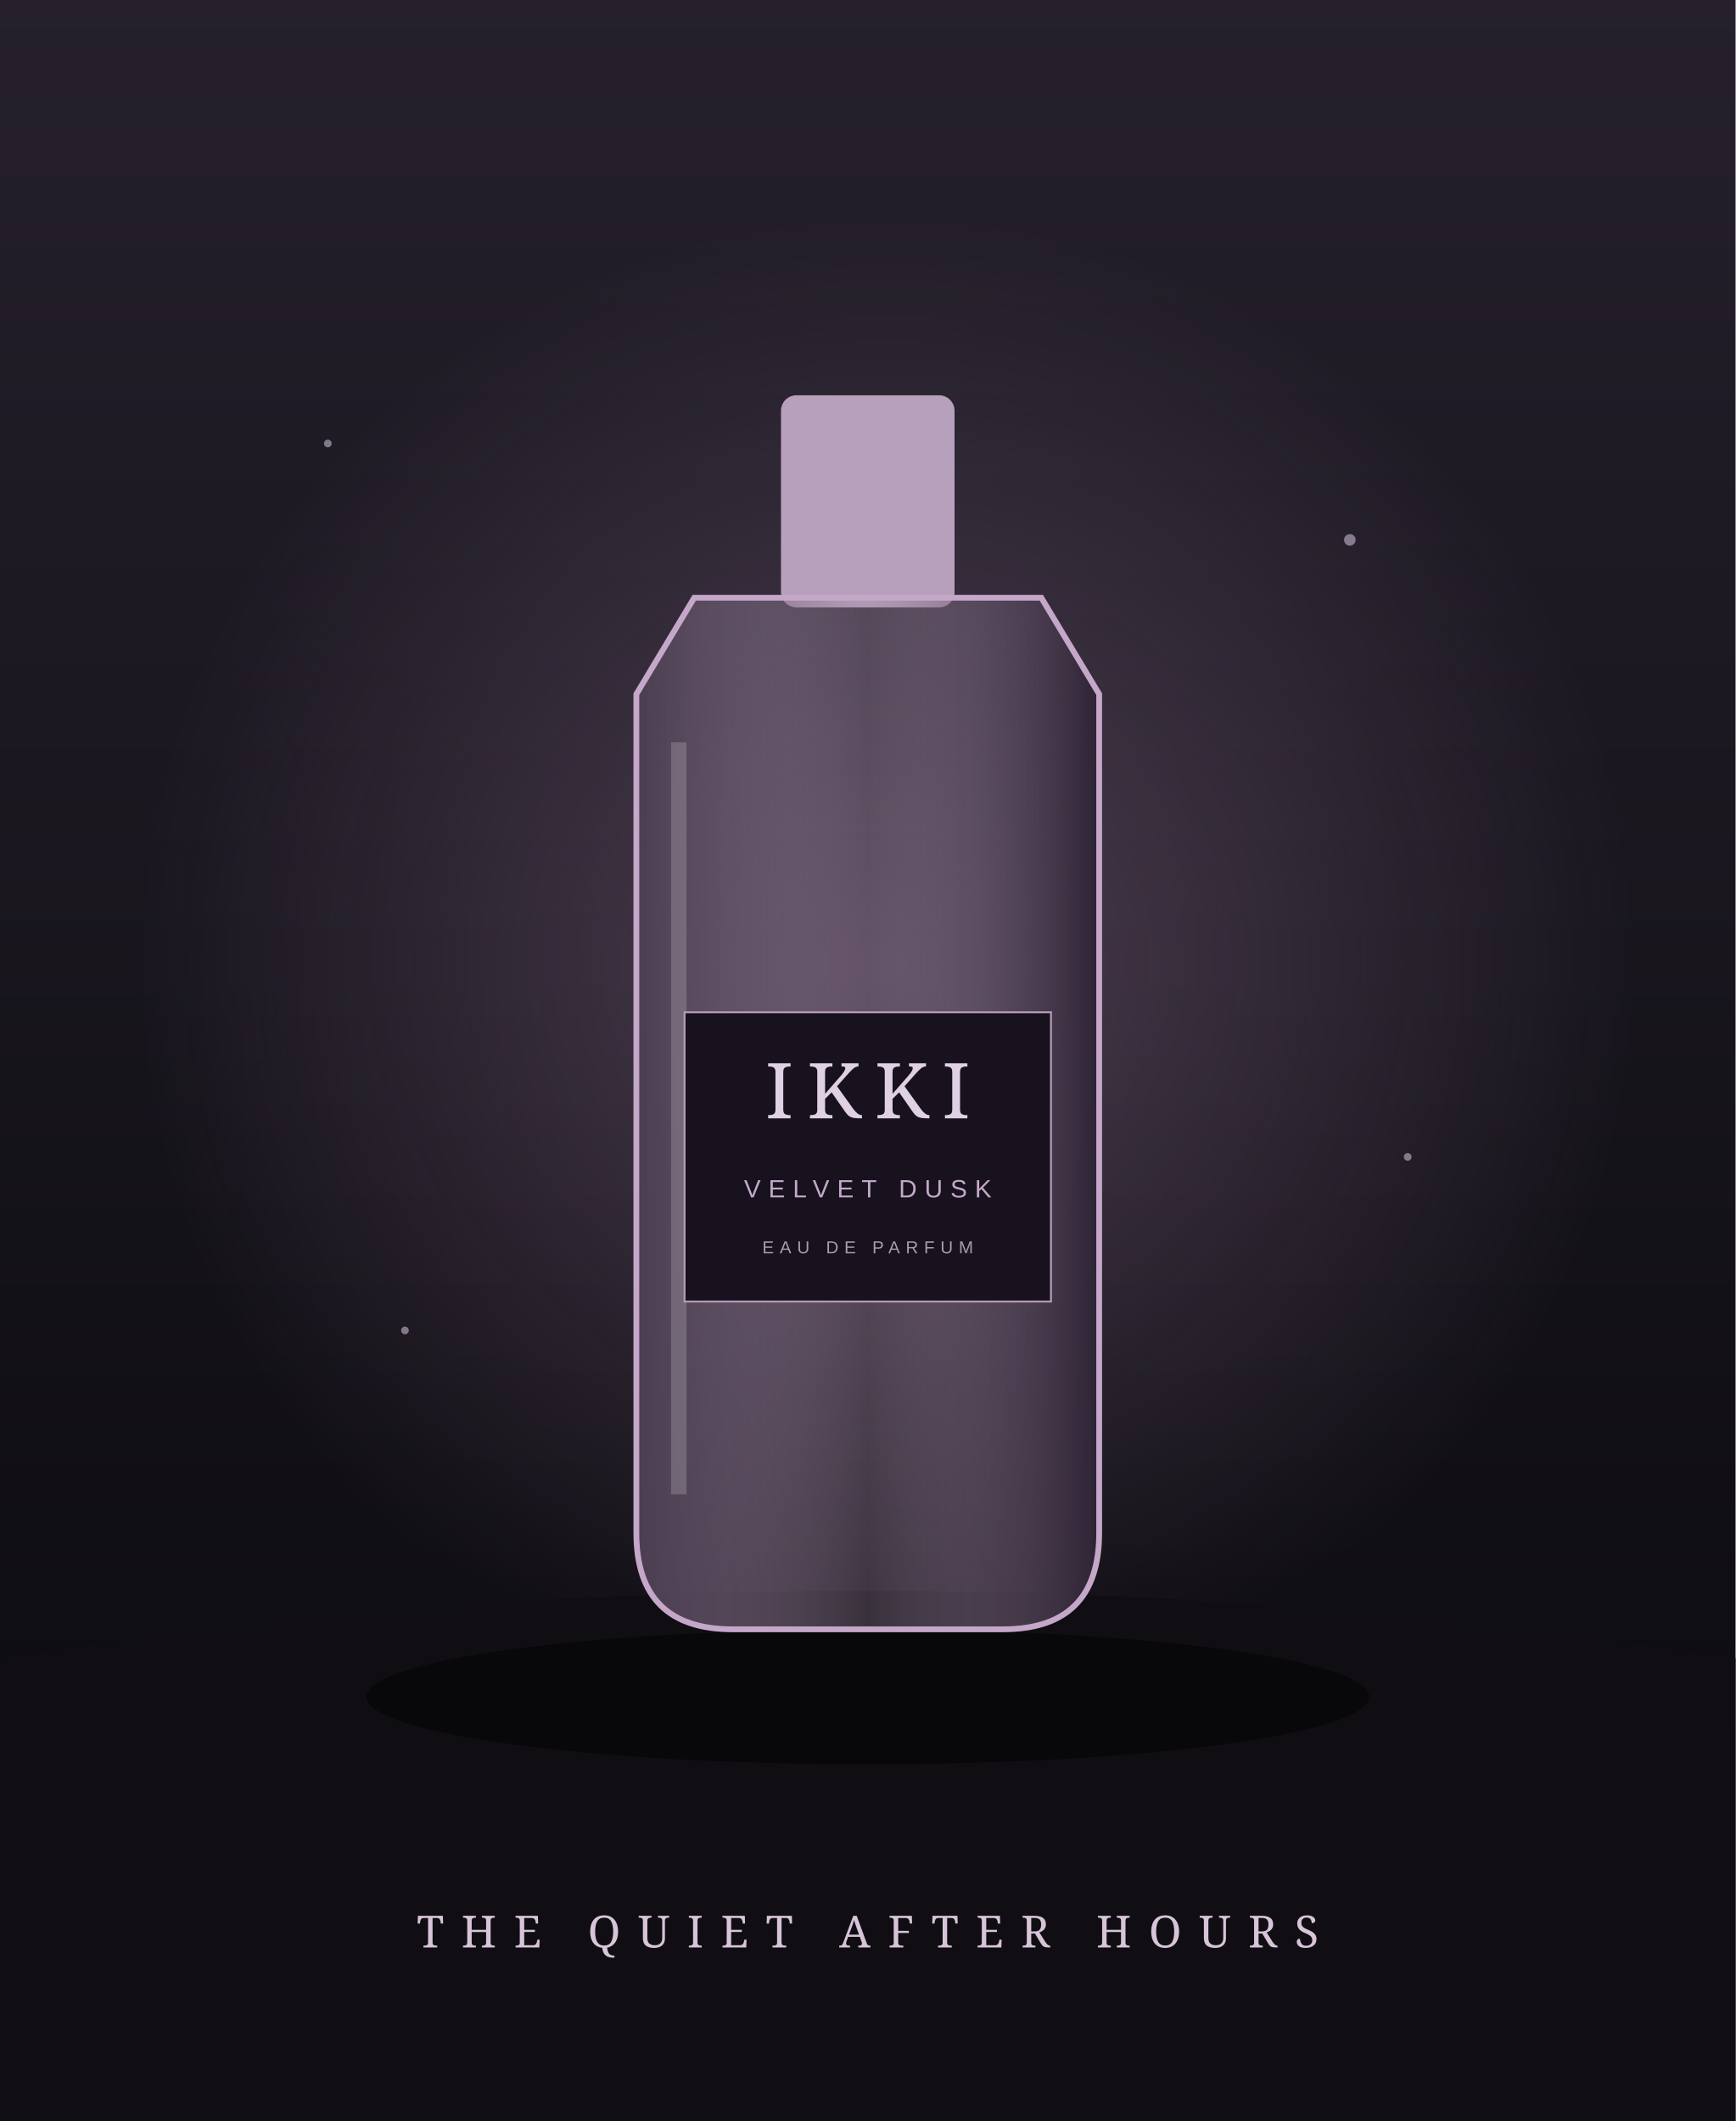
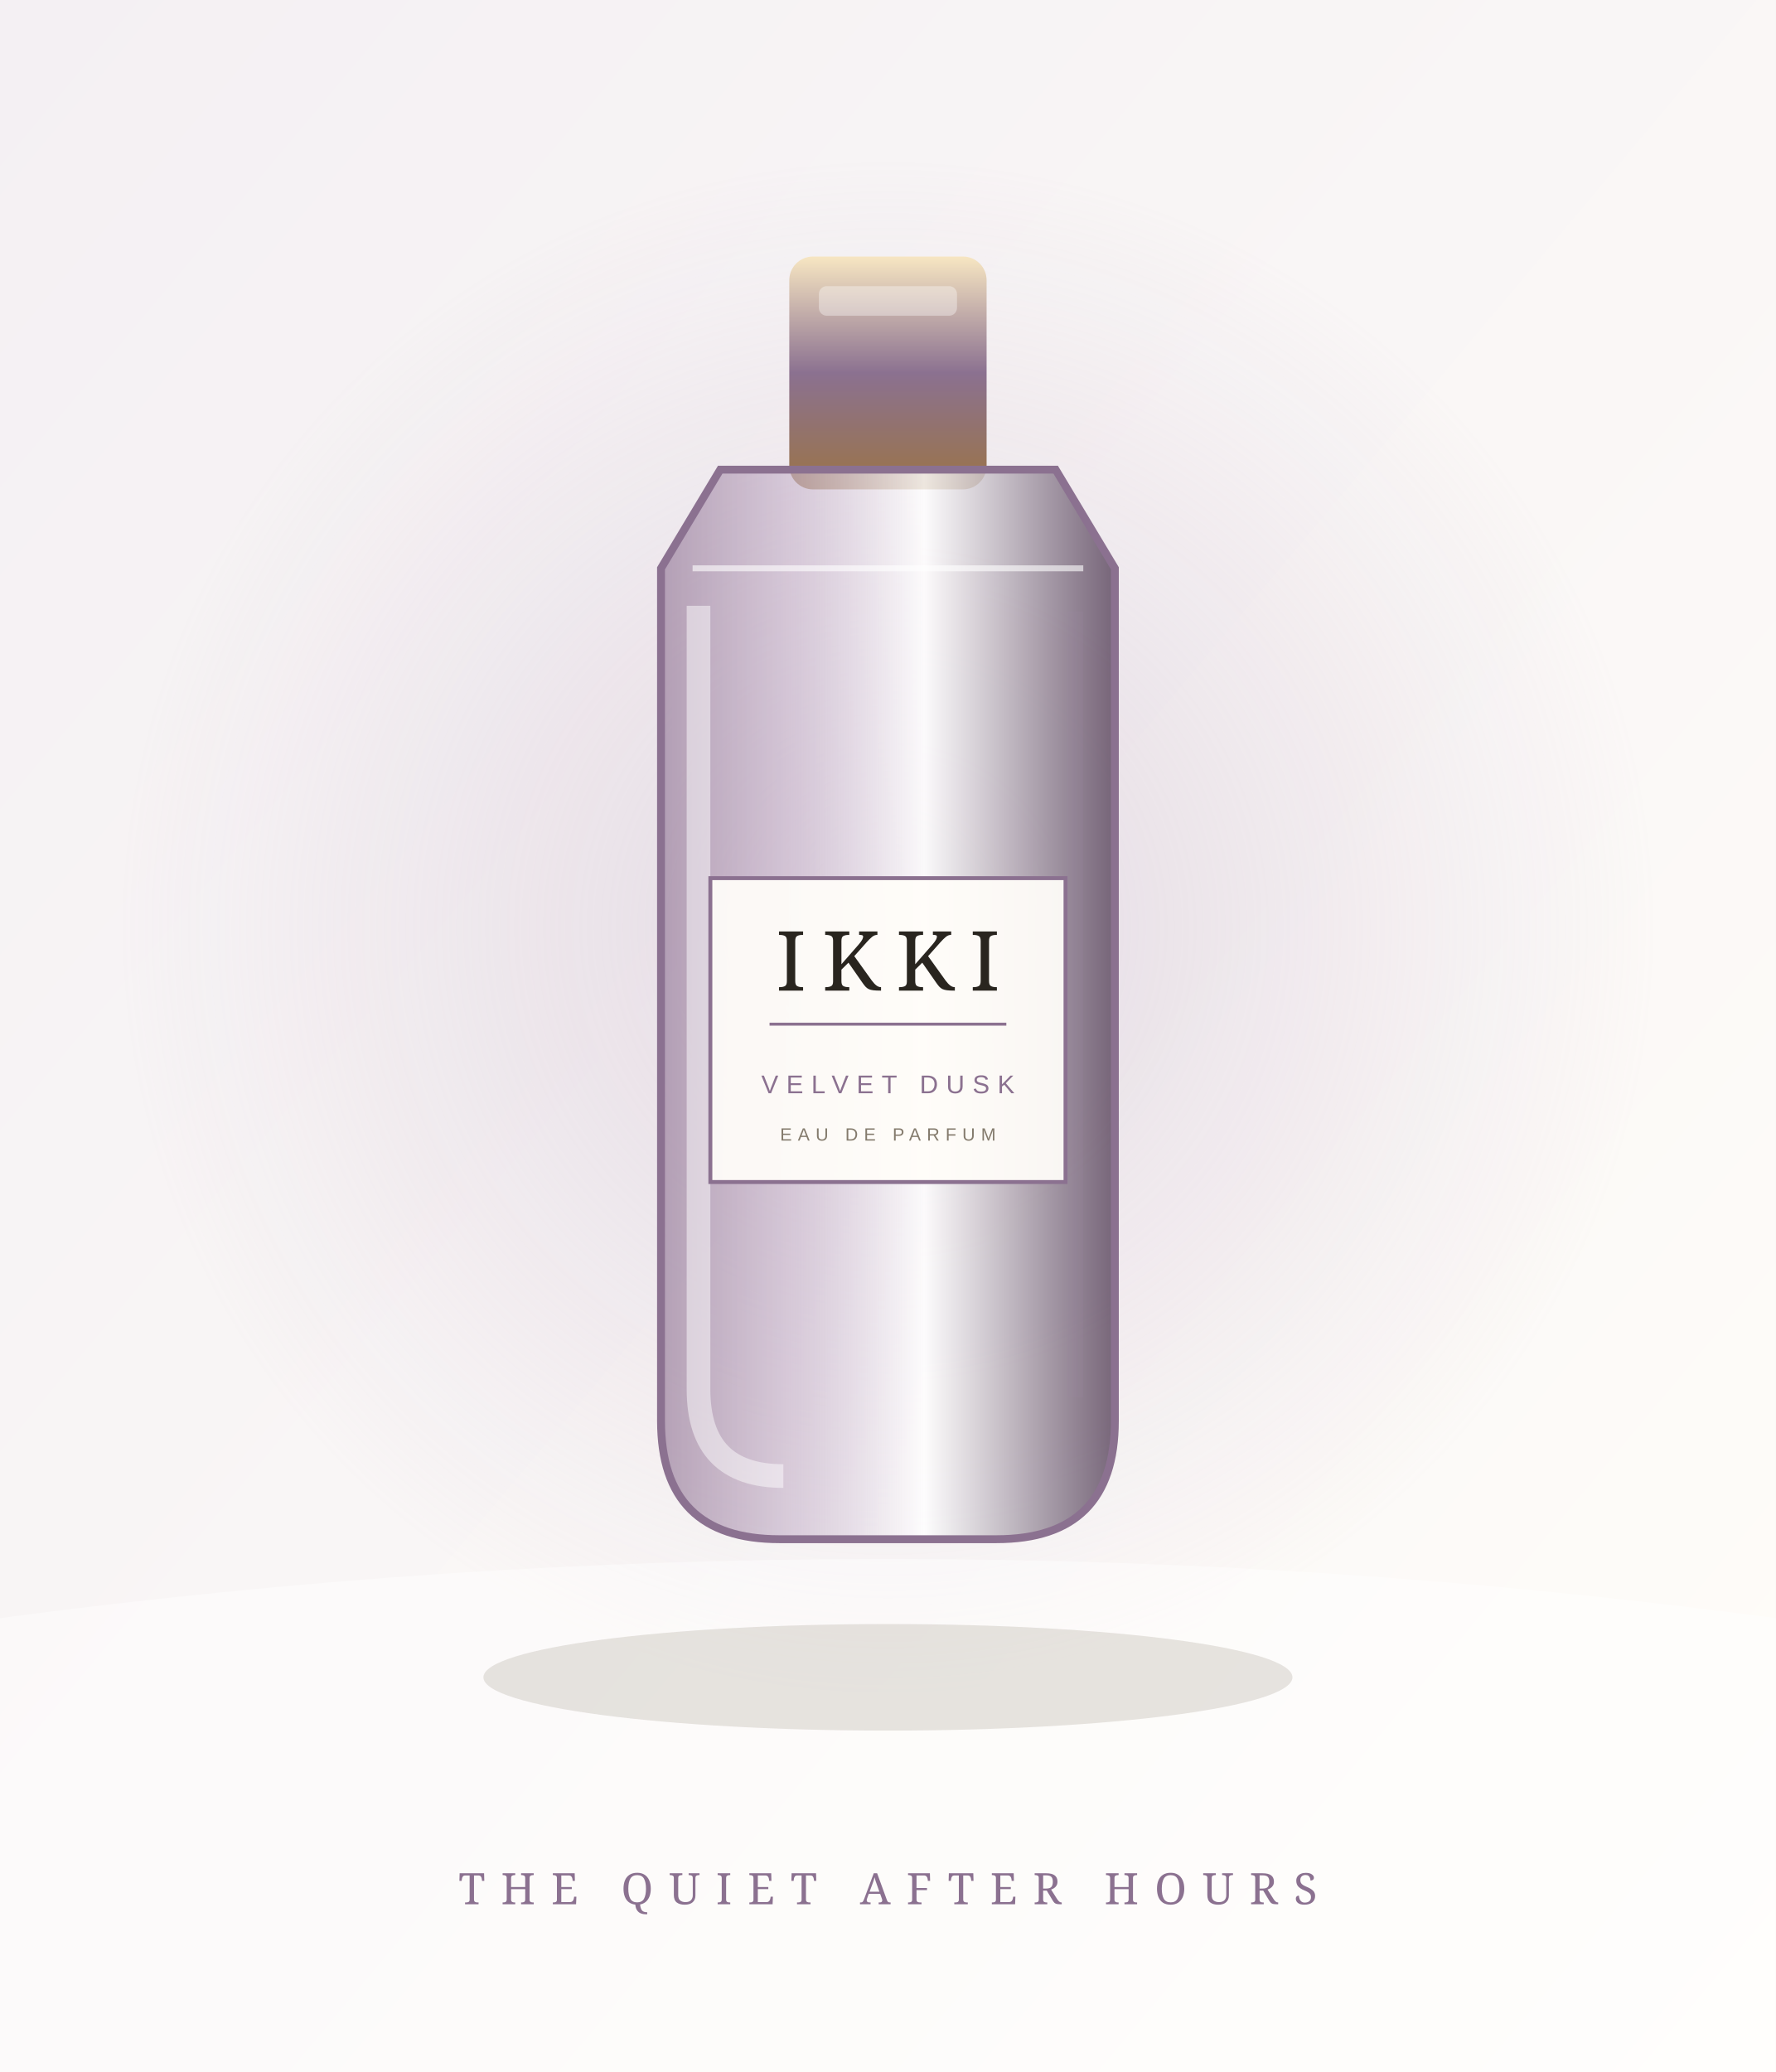
- <svg xmlns="http://www.w3.org/2000/svg" viewBox="0 0 900 1100">
+ <svg xmlns="http://www.w3.org/2000/svg" viewBox="0 0 900 1050">
  <defs>
-     <linearGradient id="b" x2="0" y2="1">
-       <stop stop-color="#25202c" />
-       <stop offset="1" stop-color="#08080b" />
+     <linearGradient id="bg" x2="1" y2="1">
+       <stop stop-color="#f4f0f3" />
+       <stop offset="1" stop-color="#fffdf9" />
    </linearGradient>
-     <radialGradient id="g">
-       <stop stop-color="#9b7a9d" stop-opacity=".4" />
-       <stop offset="1" stop-color="#9b7a9d" stop-opacity="0" />
+     <radialGradient id="halo">
+       <stop stop-color="#c6b3ca" stop-opacity=".42" />
+       <stop offset="1" stop-color="#c6b3ca" stop-opacity="0" />
    </radialGradient>
-     <linearGradient id="v" x2="1">
-       <stop stop-color="#4a3d50" />
-       <stop offset=".5" stop-color="#a28ba5" stop-opacity=".28" />
-       <stop offset="1" stop-color="#2d2334" />
+     <linearGradient id="glass" x1="0" x2="1">
+       <stop stop-color="#9c839f" stop-opacity=".72" />
+       <stop offset=".28" stop-color="#c6b3ca" stop-opacity=".62" />
+       <stop offset=".58" stop-color="#fff" stop-opacity=".82" />
+       <stop offset="1" stop-color="#5c485f" stop-opacity=".82" />
+     </linearGradient>
+     <linearGradient id="metal" x2="0" y2="1">
+       <stop stop-color="#f7e6c2" />
+       <stop offset=".5" stop-color="#8b7190" />
+       <stop offset="1" stop-color="#9b7446" />
    </linearGradient>
  </defs>
-   <rect width="900" height="1100" fill="url(#b)" />
-   <circle cx="460" cy="500" r="390" fill="url(#g)" />
-   <g fill="#d5c5df" opacity=".55">
-     <circle cx="170" cy="230" r="2" />
-     <circle cx="700" cy="280" r="3" />
-     <circle cx="730" cy="600" r="2" />
-     <circle cx="210" cy="690" r="2" />
+   <rect width="900" height="1050" fill="url(#bg)" />
+   <circle cx="450" cy="470" r="390" fill="url(#halo)" />
+   <path d="M0 820Q450 760 900 820V1050H0Z" fill="#fff" opacity=".42" />
+   <ellipse cx="450" cy="850" rx="205" ry="27" fill="#57462f" opacity=".14" />
+   <g transform="translate(255 130)">
+     <rect x="145" y="0" width="100" height="118" rx="12" fill="url(#metal)" />
+     <rect x="160" y="15" width="70" height="15" rx="4" fill="#fff" opacity=".36" />
+     <path d="M110 108H280L310 158V590Q310 650 250 650H140Q80 650 80 590V158Z" fill="url(#glass)" stroke="#8b7190" stroke-width="4" />
+     <path d="M99 177V574Q99 618 142 618" fill="none" stroke="#fff" stroke-width="12" opacity=".48" />
+     <path d="M290 180V578" fill="none" stroke="#9c839f" stroke-width="8" opacity=".16" />
+     <path d="M96 158H294" stroke="#fff" stroke-width="3" opacity=".6" />
+     <rect x="105" y="315" width="180" height="154" fill="#fffdf9" fill-opacity=".94" stroke="#8b7190" stroke-width="2" />
+     <text x="195" y="372" text-anchor="middle" font-family="Georgia,serif" font-size="42" letter-spacing="8" fill="#29251f">IKKI</text>
+     <path d="M135 389H255" stroke="#8b7190" stroke-width="1.5" />
+     <text x="195" y="424" text-anchor="middle" font-family="Arial,sans-serif" font-size="13" letter-spacing="4" fill="#8b7190">VELVET DUSK</text>
+     <text x="195" y="448" text-anchor="middle" font-family="Arial,sans-serif" font-size="9" letter-spacing="3" fill="#847b6d">EAU DE PARFUM</text>
  </g>
-   <path d="M0 860 Q450 790 900 860 V1100 H0Z" fill="#100e13" />
-   <ellipse cx="450" cy="880" rx="260" ry="35" fill="#000" opacity=".5" />
-   <g transform="translate(260 205)">
-     <rect x="145" width="90" height="110" rx="8" fill="#b7a0bc" />
-     <path d="M100 105 H280 L310 155 V590 Q310 640 260 640 H120 Q70 640 70 590 V155Z" fill="url(#v)" stroke="#c5a8c9" stroke-width="3" />
-     <path d="M92 180 V570" stroke="#fff" stroke-opacity=".18" stroke-width="8" />
-     <rect x="95" y="320" width="190" height="150" fill="#17121d" stroke="#b59ab8" />
-     <text x="190" y="375" text-anchor="middle" fill="#e0d0e3" font-family="Georgia" font-size="40" letter-spacing="7">IKKI</text>
-     <text x="190" y="416" text-anchor="middle" fill="#c4a9c9" font-family="Arial" font-size="13" letter-spacing="4">VELVET DUSK</text>
-     <text x="190" y="445" text-anchor="middle" fill="#a99baa" font-family="Arial" font-size="9" letter-spacing="3">EAU DE PARFUM</text>
-   </g>
-   <text x="450" y="1010" text-anchor="middle" fill="#d7c4d9" font-family="Georgia" font-size="23" letter-spacing="9">THE QUIET AFTER HOURS</text>
+   <text x="450" y="965" text-anchor="middle" font-family="Georgia,serif" font-size="22" letter-spacing="8" fill="#8b7190">THE QUIET AFTER HOURS</text>
</svg>
